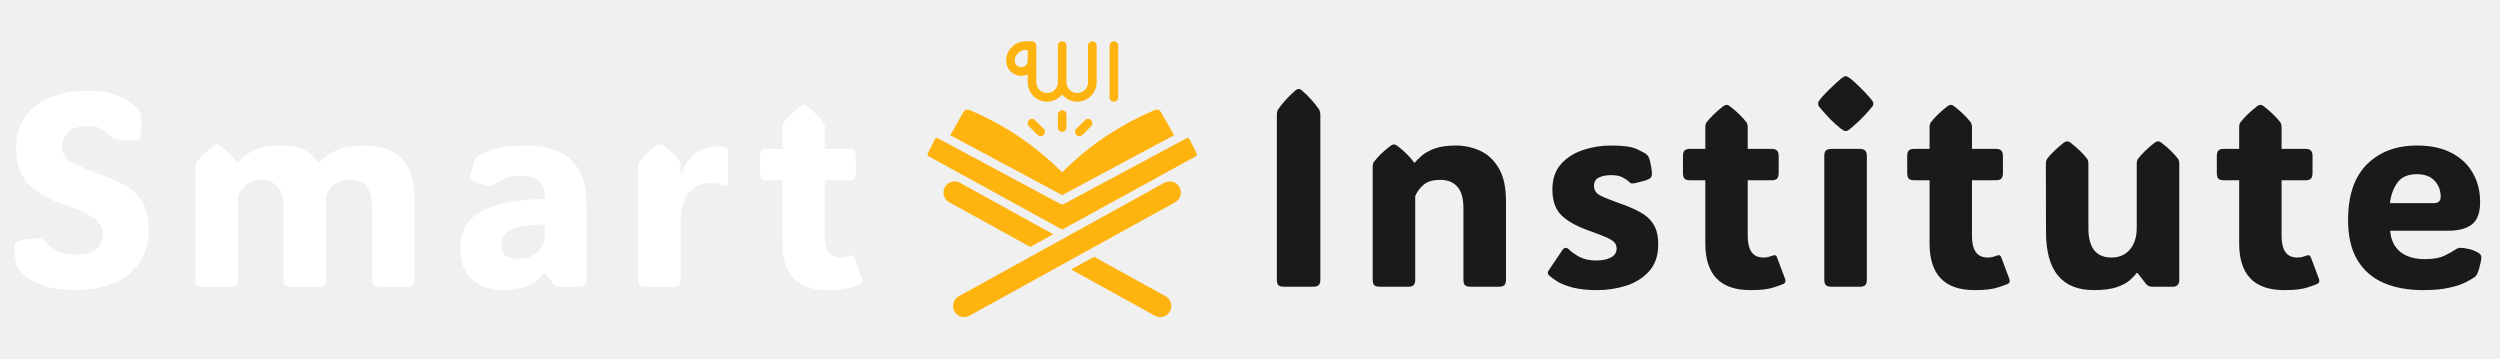
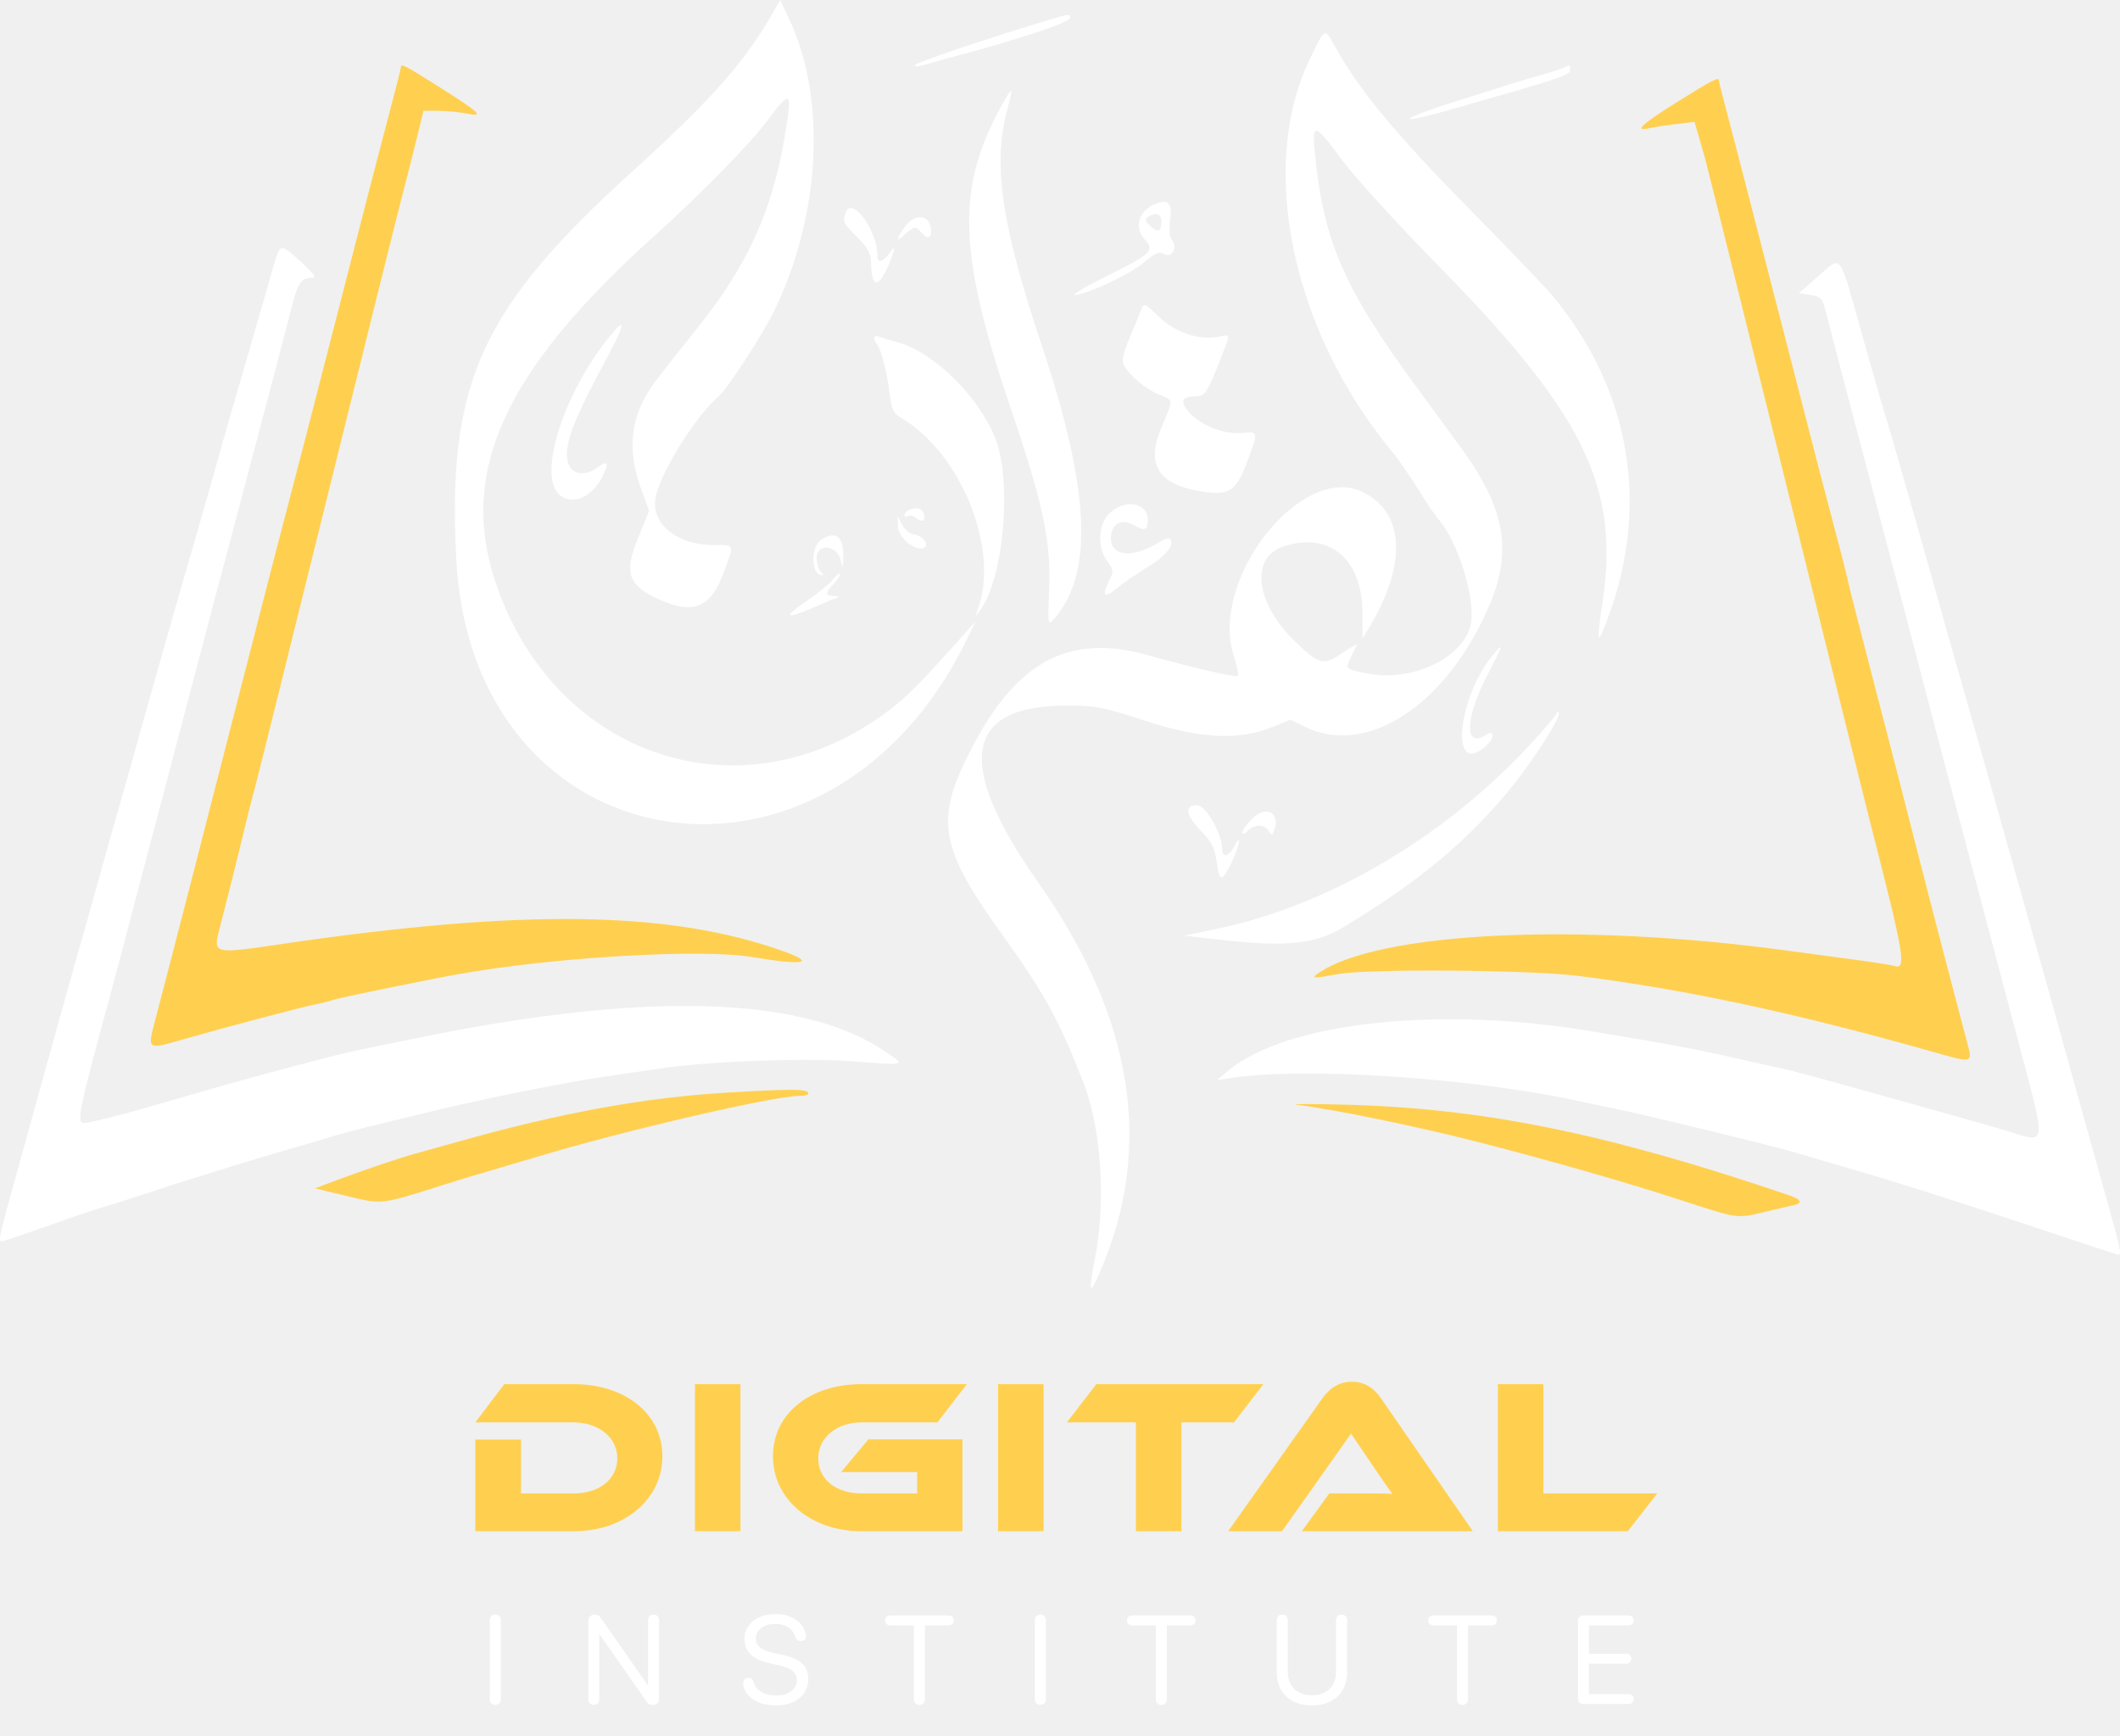
- <svg xmlns="http://www.w3.org/2000/svg" width="279" height="40" viewBox="0 0 279 40" fill="none">
-   <path d="M8.51 32.361C7.238 32.361 6.181 32.245 5.34 32.015C4.508 31.785 3.837 31.499 3.326 31.159C2.826 30.808 2.44 30.462 2.169 30.122C2.079 29.992 1.999 29.867 1.929 29.746C1.859 29.626 1.809 29.491 1.779 29.341C1.739 29.14 1.699 28.88 1.659 28.559C1.619 28.229 1.614 27.848 1.644 27.418C1.654 27.237 1.689 27.112 1.749 27.042C1.819 26.962 1.934 26.902 2.094 26.862C2.385 26.792 2.76 26.732 3.221 26.681C3.692 26.621 4.027 26.591 4.228 26.591C4.438 26.591 4.608 26.631 4.739 26.712C4.869 26.792 5.024 26.927 5.204 27.117C5.405 27.328 5.75 27.598 6.241 27.928C6.732 28.249 7.488 28.409 8.51 28.409C9.491 28.409 10.232 28.204 10.733 27.793C11.234 27.383 11.484 26.812 11.484 26.081C11.484 25.69 11.364 25.324 11.124 24.984C10.893 24.633 10.468 24.288 9.847 23.947C9.226 23.597 8.339 23.231 7.188 22.85C5.284 22.209 3.912 21.413 3.071 20.462C2.23 19.51 1.809 18.188 1.809 16.495C1.809 15.093 2.149 13.921 2.831 12.98C3.512 12.038 4.453 11.327 5.655 10.846C6.857 10.365 8.244 10.125 9.817 10.125C11.029 10.125 12.03 10.27 12.822 10.561C13.623 10.841 14.244 11.162 14.684 11.522C15.125 11.873 15.411 12.158 15.541 12.379C15.621 12.509 15.671 12.609 15.691 12.679C15.721 12.739 15.741 12.824 15.751 12.934C15.781 13.245 15.791 13.591 15.781 13.971C15.771 14.352 15.736 14.783 15.676 15.263C15.646 15.424 15.591 15.534 15.511 15.594C15.441 15.644 15.331 15.669 15.18 15.669C14.209 15.689 13.457 15.639 12.927 15.519C12.716 15.469 12.576 15.418 12.506 15.368C12.436 15.318 12.346 15.238 12.236 15.128C12.075 14.938 11.82 14.717 11.469 14.467C11.129 14.207 10.578 14.076 9.817 14.076C8.765 14.076 8.019 14.317 7.578 14.797C7.137 15.268 6.917 15.799 6.917 16.39C6.917 17.091 7.243 17.642 7.894 18.043C8.545 18.433 9.571 18.879 10.974 19.38C12.145 19.791 13.152 20.236 13.993 20.717C14.835 21.198 15.476 21.814 15.916 22.565C16.367 23.316 16.593 24.308 16.593 25.54C16.593 27.072 16.237 28.344 15.526 29.356C14.825 30.367 13.863 31.124 12.641 31.624C11.429 32.115 10.052 32.361 8.51 32.361ZM35.581 18.193C35.952 17.742 36.523 17.306 37.294 16.886C38.075 16.455 39.172 16.24 40.584 16.24C42.587 16.24 44.035 16.756 44.926 17.787C45.818 18.819 46.263 20.366 46.263 22.43V31.204C46.263 31.504 46.198 31.715 46.068 31.835C45.948 31.945 45.737 32 45.437 32H42.342C42.041 32 41.826 31.945 41.696 31.835C41.576 31.715 41.516 31.504 41.516 31.204V23.211C41.516 22.089 41.31 21.288 40.9 20.807C40.489 20.316 39.873 20.071 39.052 20.071C38.321 20.071 37.74 20.236 37.309 20.567C36.888 20.887 36.588 21.323 36.407 21.874V31.204C36.407 31.504 36.342 31.715 36.212 31.835C36.092 31.945 35.882 32 35.581 32H32.486C32.186 32 31.97 31.945 31.84 31.835C31.72 31.715 31.66 31.504 31.66 31.204V23.211C31.66 22.119 31.434 21.323 30.984 20.822C30.533 20.321 29.942 20.071 29.211 20.071C28.52 20.071 27.964 20.241 27.543 20.582C27.123 20.922 26.797 21.353 26.567 21.874V31.204C26.567 31.504 26.502 31.715 26.371 31.835C26.251 31.945 26.041 32 25.74 32H22.645C22.345 32 22.13 31.945 21.999 31.835C21.879 31.715 21.819 31.504 21.819 31.204V18.614C21.819 18.373 21.869 18.188 21.969 18.058C22.18 17.777 22.43 17.492 22.721 17.201C23.021 16.911 23.387 16.6 23.817 16.27C23.948 16.17 24.073 16.12 24.193 16.12C24.303 16.12 24.428 16.17 24.569 16.27C24.989 16.6 25.35 16.916 25.65 17.216C25.951 17.517 26.216 17.827 26.447 18.148H26.522C26.862 17.717 27.393 17.291 28.114 16.871C28.835 16.45 29.867 16.24 31.209 16.24C32.491 16.24 33.443 16.435 34.064 16.826C34.685 17.206 35.191 17.662 35.581 18.193ZM56.162 32.376C54.69 32.376 53.518 31.965 52.647 31.144C51.785 30.312 51.355 29.171 51.355 27.718C51.355 26.967 51.49 26.271 51.76 25.63C52.041 24.979 52.521 24.408 53.203 23.917C53.894 23.416 54.855 23.016 56.087 22.715C57.329 22.415 58.912 22.239 60.835 22.189C60.835 21.278 60.604 20.622 60.144 20.221C59.693 19.82 59.012 19.62 58.1 19.62C57.279 19.62 56.608 19.76 56.087 20.041C55.566 20.321 55.241 20.512 55.111 20.612C54.97 20.732 54.8 20.777 54.6 20.747C54.329 20.707 54.039 20.637 53.728 20.537C53.428 20.436 53.102 20.321 52.752 20.191C52.702 20.171 52.647 20.141 52.587 20.101C52.526 20.051 52.491 19.981 52.481 19.891C52.481 19.84 52.486 19.78 52.496 19.71C52.506 19.63 52.532 19.49 52.572 19.29C52.612 19.089 52.672 18.844 52.752 18.553C52.832 18.253 52.907 18.023 52.977 17.862C53.067 17.692 53.218 17.532 53.428 17.382C53.598 17.241 54.114 17.016 54.975 16.706C55.837 16.395 57.084 16.24 58.716 16.24C63.214 16.24 65.462 18.428 65.462 22.805V31.309C65.462 31.499 65.407 31.665 65.297 31.805C65.197 31.935 65.021 32 64.771 32H62.517C62.357 32 62.212 31.98 62.082 31.94C61.962 31.89 61.846 31.8 61.736 31.669L60.805 30.468H60.7C60.239 31.139 59.618 31.624 58.837 31.925C58.065 32.225 57.174 32.376 56.162 32.376ZM57.815 28.89C58.736 28.89 59.432 28.655 59.903 28.184C60.374 27.713 60.675 27.227 60.805 26.727V25.059C59.413 25.059 58.366 25.169 57.665 25.389C56.974 25.6 56.513 25.88 56.282 26.231C56.052 26.571 55.937 26.942 55.937 27.343C55.937 27.924 56.117 28.329 56.478 28.559C56.838 28.78 57.284 28.89 57.815 28.89ZM75.962 19.47H76.022C76.773 17.387 78.126 16.345 80.079 16.345C80.329 16.345 80.534 16.36 80.695 16.39C80.855 16.41 80.965 16.43 81.025 16.45C81.175 16.5 81.251 16.615 81.251 16.796V20.416C81.251 20.727 81.07 20.812 80.71 20.672C80.59 20.622 80.414 20.572 80.184 20.522C79.963 20.462 79.653 20.431 79.252 20.431C78.221 20.431 77.415 20.812 76.834 21.573C76.253 22.325 75.962 23.351 75.962 24.653V31.204C75.962 31.504 75.897 31.715 75.767 31.835C75.647 31.945 75.436 32 75.136 32H72.041C71.74 32 71.525 31.945 71.395 31.835C71.275 31.715 71.215 31.504 71.215 31.204V18.614C71.215 18.373 71.265 18.188 71.365 18.058C71.575 17.777 71.826 17.492 72.116 17.201C72.416 16.911 72.782 16.6 73.213 16.27C73.293 16.21 73.373 16.17 73.453 16.15C73.533 16.13 73.603 16.12 73.663 16.12C73.804 16.12 73.944 16.17 74.084 16.27C74.915 16.921 75.496 17.477 75.827 17.938C75.917 18.058 75.962 18.198 75.962 18.358V19.47ZM92.337 32.376C88.991 32.376 87.319 30.638 87.319 27.162V20.116H85.621C85.32 20.116 85.11 20.056 84.99 19.936C84.88 19.805 84.825 19.59 84.825 19.29V17.442C84.825 17.141 84.88 16.931 84.99 16.811C85.11 16.68 85.32 16.615 85.621 16.615H87.319V14.197C87.319 13.956 87.369 13.771 87.469 13.641C87.889 13.09 88.505 12.494 89.317 11.853C89.457 11.753 89.582 11.703 89.692 11.703C89.812 11.703 89.933 11.753 90.053 11.853C90.484 12.183 90.844 12.494 91.135 12.784C91.435 13.075 91.691 13.36 91.901 13.641C92.001 13.771 92.051 13.956 92.051 14.197V16.615H94.71C95.011 16.615 95.216 16.68 95.326 16.811C95.447 16.931 95.507 17.141 95.507 17.442V19.29C95.507 19.59 95.447 19.805 95.326 19.936C95.216 20.056 95.011 20.116 94.71 20.116H92.051V26.336C92.051 27.939 92.632 28.74 93.794 28.74C93.974 28.74 94.139 28.725 94.29 28.695C94.44 28.655 94.57 28.615 94.68 28.575C94.891 28.494 95.036 28.464 95.116 28.484C95.206 28.504 95.286 28.615 95.356 28.815L96.228 31.144C96.318 31.394 96.258 31.574 96.047 31.684C95.897 31.755 95.532 31.885 94.951 32.075C94.38 32.275 93.508 32.376 92.337 32.376Z" fill="white" />
-   <g clip-path="url(#clip0_61_1979)">
-     <path d="M117.544 26.144L107.135 20.399C106.655 20.13 106.054 20.216 105.664 20.606L105.655 20.61C105.073 21.197 105.212 22.173 105.934 22.572L114.977 27.558L117.544 26.144Z" fill="#FFB30F" />
-     <path d="M130.081 33.062L122.1 28.659L119.533 30.072L128.884 35.231C129.072 35.332 129.278 35.385 129.48 35.385C129.802 35.385 130.12 35.26 130.355 35.024C130.937 34.442 130.798 33.462 130.081 33.062Z" fill="#FFB30F" />
-     <path d="M131.416 20.605C131.027 20.215 130.426 20.131 129.944 20.397L106.999 33.064C106.278 33.462 106.14 34.44 106.722 35.022C107.111 35.412 107.712 35.497 108.194 35.231L131.146 22.571C131.867 22.173 132.006 21.195 131.424 20.612L131.416 20.605Z" fill="#FFB30F" />
-     <path d="M113.972 8.462C114.231 8.462 114.473 8.398 114.693 8.293V9.183C114.693 10.376 115.663 11.346 116.856 11.346C117.535 11.346 118.142 11.032 118.539 10.541C118.936 11.032 119.543 11.346 120.222 11.346C121.415 11.346 122.385 10.376 122.385 9.183V5.096C122.385 4.83 122.17 4.615 121.904 4.615C121.639 4.615 121.424 4.83 121.424 5.096V9.183C121.424 9.846 120.885 10.385 120.222 10.385C119.559 10.385 119.02 9.846 119.02 9.183V5.096C119.02 4.83 118.805 4.615 118.539 4.615C118.274 4.615 118.058 4.83 118.058 5.096V9.183C118.058 9.846 117.519 10.385 116.856 10.385C116.194 10.385 115.654 9.846 115.654 9.183V5.096C115.654 4.83 115.439 4.615 115.174 4.615H114.453C113.26 4.615 112.289 5.586 112.289 6.779C112.289 7.707 113.044 8.462 113.972 8.462ZM114.453 5.577H114.693V6.779C114.693 7.177 114.369 7.5 113.972 7.5C113.574 7.5 113.251 7.177 113.251 6.779C113.251 6.116 113.79 5.577 114.453 5.577Z" fill="#FFB30F" />
-     <path d="M124.309 11.346C124.575 11.346 124.79 11.131 124.79 10.865V5.096C124.79 4.83 124.575 4.615 124.309 4.615C124.043 4.615 123.828 4.83 123.828 5.096V10.865C123.828 11.131 124.043 11.346 124.309 11.346Z" fill="#FFB30F" />
-     <path d="M114.832 13.41C114.644 13.598 114.644 13.902 114.832 14.09L115.794 15.051C115.888 15.145 116.011 15.192 116.134 15.192C116.257 15.192 116.38 15.145 116.474 15.051C116.661 14.864 116.661 14.559 116.474 14.372L115.512 13.41C115.324 13.222 115.02 13.222 114.832 13.41Z" fill="#FFB30F" />
-     <path d="M121.083 13.41L120.121 14.372C119.934 14.559 119.934 14.864 120.121 15.052C120.215 15.145 120.338 15.192 120.461 15.192C120.584 15.192 120.707 15.145 120.801 15.052L121.763 14.09C121.95 13.902 121.95 13.598 121.763 13.41C121.575 13.222 121.271 13.222 121.083 13.41Z" fill="#FFB30F" />
-     <path d="M118.059 12.788V14.231C118.059 14.496 118.274 14.711 118.539 14.711C118.805 14.711 119.02 14.496 119.02 14.231V12.788C119.02 12.523 118.805 12.308 118.539 12.308C118.274 12.308 118.059 12.523 118.059 12.788Z" fill="#FFB30F" />
-     <path d="M133.547 17.125L132.752 15.534C132.691 15.412 132.542 15.365 132.423 15.429L118.767 22.745C118.696 22.783 118.618 22.802 118.54 22.802C118.462 22.802 118.384 22.783 118.313 22.745L104.658 15.429C104.538 15.365 104.39 15.412 104.329 15.534L103.533 17.125C103.475 17.241 103.519 17.381 103.633 17.443L118.54 25.619L133.448 17.443C133.561 17.381 133.605 17.241 133.547 17.125Z" fill="#FFB30F" />
-     <path d="M131.03 15.086L129.534 12.466C129.414 12.255 129.155 12.168 128.933 12.259C125.044 13.88 121.563 16.212 118.587 19.187L118.539 19.24L118.491 19.187C115.515 16.212 112.034 13.88 108.145 12.259C107.924 12.168 107.664 12.255 107.544 12.466L106.049 15.086L118.539 21.774L131.03 15.086Z" fill="#FFB30F" />
-   </g>
-   <path d="M147.35 31.204C147.35 31.504 147.285 31.715 147.154 31.835C147.034 31.945 146.824 32 146.523 32H143.323C143.023 32 142.807 31.945 142.677 31.835C142.557 31.715 142.497 31.504 142.497 31.204V12.859C142.497 12.569 142.547 12.349 142.647 12.198C143.098 11.537 143.729 10.841 144.54 10.11C144.69 9.99 144.821 9.93 144.931 9.93C145.051 9.93 145.176 9.99 145.306 10.11C145.747 10.491 146.118 10.856 146.418 11.207C146.719 11.547 146.979 11.878 147.199 12.198C147.3 12.359 147.35 12.579 147.35 12.859V31.204ZM168.066 22.43V31.204C168.066 31.504 168.001 31.715 167.871 31.835C167.75 31.945 167.54 32 167.24 32H164.145C163.844 32 163.629 31.945 163.499 31.835C163.378 31.715 163.318 31.504 163.318 31.204V23.211C163.318 22.119 163.088 21.323 162.627 20.822C162.167 20.321 161.541 20.071 160.749 20.071C159.958 20.071 159.347 20.241 158.916 20.582C158.496 20.922 158.17 21.353 157.94 21.874V31.204C157.94 31.504 157.875 31.715 157.744 31.835C157.624 31.945 157.414 32 157.113 32H154.018C153.718 32 153.503 31.945 153.372 31.835C153.252 31.715 153.192 31.504 153.192 31.204V18.614C153.192 18.373 153.242 18.188 153.342 18.058C153.553 17.777 153.803 17.492 154.094 17.201C154.394 16.911 154.76 16.6 155.19 16.27C155.321 16.17 155.446 16.12 155.566 16.12C155.676 16.12 155.801 16.17 155.942 16.27C156.362 16.6 156.723 16.916 157.023 17.216C157.324 17.517 157.589 17.827 157.82 18.148H157.895C158.065 17.927 158.32 17.672 158.661 17.382C159.001 17.081 159.477 16.816 160.088 16.585C160.709 16.355 161.5 16.24 162.462 16.24C163.403 16.24 164.3 16.43 165.151 16.811C166.003 17.191 166.699 17.832 167.24 18.734C167.791 19.635 168.066 20.867 168.066 22.43ZM178.25 32.376C177.179 32.376 176.287 32.285 175.576 32.105C174.875 31.925 174.309 31.709 173.878 31.459C173.458 31.199 173.127 30.963 172.887 30.753C172.707 30.583 172.687 30.392 172.827 30.182L174.359 27.913C174.58 27.593 174.83 27.573 175.11 27.853C175.401 28.134 175.792 28.409 176.282 28.68C176.783 28.94 177.404 29.07 178.145 29.07C178.806 29.07 179.347 28.96 179.768 28.74C180.199 28.509 180.414 28.179 180.414 27.748C180.414 27.448 180.319 27.202 180.128 27.012C179.938 26.822 179.603 26.626 179.122 26.426C178.641 26.226 177.97 25.97 177.109 25.66C175.837 25.199 174.875 24.643 174.224 23.992C173.573 23.341 173.247 22.39 173.247 21.138C173.247 19.986 173.563 19.049 174.194 18.328C174.835 17.607 175.651 17.081 176.643 16.751C177.644 16.41 178.686 16.24 179.768 16.24C181.14 16.24 182.102 16.37 182.652 16.63C183.213 16.881 183.574 17.076 183.734 17.216C183.884 17.347 183.99 17.497 184.05 17.667C184.18 18.058 184.28 18.573 184.35 19.215C184.39 19.585 184.295 19.831 184.065 19.951C183.945 20.021 183.754 20.096 183.494 20.176C183.233 20.256 182.973 20.326 182.713 20.386C182.452 20.447 182.257 20.477 182.127 20.477C182.087 20.477 182.042 20.466 181.991 20.447C181.951 20.416 181.876 20.351 181.766 20.251C181.636 20.121 181.411 19.971 181.09 19.8C180.779 19.63 180.349 19.545 179.798 19.545C179.257 19.545 178.801 19.635 178.431 19.816C178.07 19.986 177.89 20.291 177.89 20.732C177.89 21.213 178.12 21.573 178.581 21.814C179.052 22.054 179.823 22.365 180.895 22.745C181.736 23.036 182.467 23.356 183.088 23.707C183.719 24.047 184.205 24.498 184.546 25.059C184.886 25.61 185.056 26.356 185.056 27.297C185.056 28.519 184.721 29.506 184.05 30.257C183.389 30.998 182.537 31.539 181.496 31.88C180.464 32.21 179.382 32.376 178.25 32.376ZM195.331 32.376C191.986 32.376 190.313 30.638 190.313 27.162V20.116H188.615C188.315 20.116 188.104 20.056 187.984 19.936C187.874 19.805 187.819 19.59 187.819 19.29V17.442C187.819 17.141 187.874 16.931 187.984 16.811C188.104 16.68 188.315 16.615 188.615 16.615H190.313V14.197C190.313 13.956 190.363 13.771 190.463 13.641C190.884 13.09 191.5 12.494 192.311 11.853C192.451 11.753 192.577 11.703 192.687 11.703C192.807 11.703 192.927 11.753 193.047 11.853C193.478 12.183 193.839 12.494 194.129 12.784C194.43 13.075 194.685 13.36 194.895 13.641C194.995 13.771 195.046 13.956 195.046 14.197V16.615H197.705C198.005 16.615 198.211 16.68 198.321 16.811C198.441 16.931 198.501 17.141 198.501 17.442V19.29C198.501 19.59 198.441 19.805 198.321 19.936C198.211 20.056 198.005 20.116 197.705 20.116H195.046V26.336C195.046 27.939 195.626 28.74 196.788 28.74C196.969 28.74 197.134 28.725 197.284 28.695C197.434 28.655 197.565 28.615 197.675 28.575C197.885 28.494 198.03 28.464 198.11 28.484C198.201 28.504 198.281 28.615 198.351 28.815L199.222 31.144C199.312 31.394 199.252 31.574 199.042 31.684C198.892 31.755 198.526 31.885 197.945 32.075C197.374 32.275 196.503 32.376 195.331 32.376ZM202.901 11.567C202.901 11.437 202.941 11.322 203.021 11.222C203.102 11.122 203.207 10.991 203.337 10.831C203.617 10.511 203.943 10.175 204.314 9.825C204.684 9.464 205.06 9.118 205.44 8.788C205.681 8.598 205.861 8.502 205.981 8.502C206.101 8.502 206.287 8.598 206.537 8.788C207.348 9.489 208.04 10.17 208.61 10.831C208.741 10.981 208.846 11.112 208.926 11.222C209.016 11.322 209.061 11.437 209.061 11.567C209.061 11.697 209.016 11.813 208.926 11.913C208.846 12.013 208.736 12.148 208.595 12.319C208.325 12.629 208.009 12.964 207.649 13.325C207.288 13.676 206.918 14.011 206.537 14.332C206.397 14.452 206.287 14.532 206.207 14.572C206.126 14.602 206.051 14.617 205.981 14.617C205.911 14.617 205.836 14.602 205.756 14.572C205.686 14.532 205.571 14.452 205.41 14.332C205.01 14.011 204.634 13.676 204.283 13.325C203.933 12.964 203.617 12.619 203.337 12.289C203.207 12.128 203.102 12.003 203.021 11.913C202.941 11.813 202.901 11.697 202.901 11.567ZM208.34 31.204C208.34 31.504 208.275 31.715 208.145 31.835C208.024 31.945 207.814 32 207.514 32H204.419C204.118 32 203.903 31.945 203.773 31.835C203.652 31.715 203.592 31.504 203.592 31.204V17.412C203.592 17.111 203.652 16.906 203.773 16.796C203.903 16.675 204.118 16.615 204.419 16.615H207.514C207.814 16.615 208.024 16.675 208.145 16.796C208.275 16.906 208.34 17.111 208.34 17.412V31.204ZM220.357 32.376C217.012 32.376 215.339 30.638 215.339 27.162V20.116H213.642C213.341 20.116 213.131 20.056 213.011 19.936C212.9 19.805 212.845 19.59 212.845 19.29V17.442C212.845 17.141 212.9 16.931 213.011 16.811C213.131 16.68 213.341 16.615 213.642 16.615H215.339V14.197C215.339 13.956 215.389 13.771 215.49 13.641C215.91 13.09 216.526 12.494 217.338 11.853C217.478 11.753 217.603 11.703 217.713 11.703C217.833 11.703 217.954 11.753 218.074 11.853C218.504 12.183 218.865 12.494 219.155 12.784C219.456 13.075 219.711 13.36 219.922 13.641C220.022 13.771 220.072 13.956 220.072 14.197V16.615H222.731C223.032 16.615 223.237 16.68 223.347 16.811C223.467 16.931 223.527 17.141 223.527 17.442V19.29C223.527 19.59 223.467 19.805 223.347 19.936C223.237 20.056 223.032 20.116 222.731 20.116H220.072V26.336C220.072 27.939 220.653 28.74 221.815 28.74C221.995 28.74 222.16 28.725 222.311 28.695C222.461 28.655 222.591 28.615 222.701 28.575C222.912 28.494 223.057 28.464 223.137 28.484C223.227 28.504 223.307 28.615 223.377 28.815L224.249 31.144C224.339 31.394 224.279 31.574 224.068 31.684C223.918 31.755 223.553 31.885 222.972 32.075C222.401 32.275 221.529 32.376 220.357 32.376ZM233.682 32.376C230.116 32.376 228.333 30.217 228.333 25.9L228.318 18.268C228.318 18.028 228.368 17.842 228.469 17.712C228.889 17.161 229.505 16.565 230.317 15.924C230.457 15.824 230.582 15.774 230.692 15.774C230.822 15.774 230.948 15.824 231.068 15.924C231.498 16.255 231.859 16.565 232.149 16.856C232.45 17.146 232.705 17.432 232.916 17.712C233.016 17.842 233.066 18.028 233.066 18.268V25.48C233.066 27.653 233.927 28.74 235.65 28.74C236.501 28.74 237.183 28.444 237.693 27.853C238.204 27.252 238.46 26.441 238.46 25.419V18.268C238.46 18.028 238.51 17.842 238.61 17.712C239.031 17.161 239.646 16.565 240.458 15.924C240.598 15.824 240.723 15.774 240.833 15.774C240.964 15.774 241.089 15.824 241.209 15.924C241.64 16.255 242 16.565 242.291 16.856C242.591 17.146 242.847 17.432 243.057 17.712C243.157 17.842 243.207 18.028 243.207 18.268V31.309C243.207 31.499 243.142 31.665 243.012 31.805C242.882 31.935 242.716 32 242.516 32H240.262C240.102 32 239.957 31.98 239.827 31.94C239.707 31.89 239.591 31.8 239.481 31.669L238.55 30.468H238.445C238.284 30.698 238.034 30.963 237.693 31.264C237.363 31.564 236.877 31.825 236.236 32.045C235.605 32.265 234.754 32.376 233.682 32.376ZM254.909 32.376C251.564 32.376 249.891 30.638 249.891 27.162V20.116H248.193C247.893 20.116 247.683 20.056 247.562 19.936C247.452 19.805 247.397 19.59 247.397 19.29V17.442C247.397 17.141 247.452 16.931 247.562 16.811C247.683 16.68 247.893 16.615 248.193 16.615H249.891V14.197C249.891 13.956 249.941 13.771 250.041 13.641C250.462 13.09 251.078 12.494 251.889 11.853C252.029 11.753 252.155 11.703 252.265 11.703C252.385 11.703 252.505 11.753 252.625 11.853C253.056 12.183 253.417 12.494 253.707 12.784C254.008 13.075 254.263 13.36 254.473 13.641C254.574 13.771 254.624 13.956 254.624 14.197V16.615H257.283C257.583 16.615 257.789 16.68 257.899 16.811C258.019 16.931 258.079 17.141 258.079 17.442V19.29C258.079 19.59 258.019 19.805 257.899 19.936C257.789 20.056 257.583 20.116 257.283 20.116H254.624V26.336C254.624 27.939 255.205 28.74 256.366 28.74C256.547 28.74 256.712 28.725 256.862 28.695C257.012 28.655 257.143 28.615 257.253 28.575C257.463 28.494 257.608 28.464 257.689 28.484C257.779 28.504 257.859 28.615 257.929 28.815L258.8 31.144C258.89 31.394 258.83 31.574 258.62 31.684C258.47 31.755 258.104 31.885 257.523 32.075C256.952 32.275 256.081 32.376 254.909 32.376ZM270.412 32.376C268.719 32.376 267.247 32.105 265.995 31.564C264.743 31.013 263.771 30.162 263.08 29.01C262.389 27.858 262.044 26.371 262.044 24.548C262.044 21.814 262.745 19.745 264.147 18.343C265.549 16.941 267.412 16.24 269.736 16.24C271.248 16.24 272.525 16.51 273.567 17.051C274.619 17.592 275.415 18.338 275.956 19.29C276.507 20.241 276.782 21.328 276.782 22.55C276.782 23.742 276.477 24.573 275.866 25.044C275.255 25.515 274.363 25.75 273.192 25.75H266.746C266.826 26.782 267.202 27.568 267.873 28.109C268.554 28.65 269.476 28.92 270.637 28.92C271.559 28.92 272.295 28.785 272.846 28.514C273.407 28.234 273.798 28.014 274.018 27.853C274.208 27.713 274.424 27.648 274.664 27.658C274.854 27.658 275.125 27.698 275.475 27.778C275.836 27.848 276.191 27.984 276.542 28.184C276.792 28.314 276.918 28.494 276.918 28.725C276.918 28.855 276.892 29.04 276.842 29.281C276.812 29.421 276.762 29.626 276.692 29.897C276.622 30.157 276.532 30.402 276.422 30.633C276.362 30.743 276.266 30.848 276.136 30.948C275.936 31.088 275.61 31.274 275.16 31.504C274.719 31.735 274.113 31.935 273.342 32.105C272.571 32.285 271.594 32.376 270.412 32.376ZM266.716 22.67H271.614C272.125 22.67 272.38 22.435 272.38 21.964C272.38 21.253 272.155 20.657 271.704 20.176C271.263 19.685 270.597 19.44 269.706 19.44C268.734 19.44 268.018 19.75 267.558 20.371C267.107 20.992 266.826 21.759 266.716 22.67Z" fill="#1A1A1A" />
-   <defs>
-     <clipPath id="clip0_61_1979">
-       <rect width="30.769" height="30.769" fill="white" transform="translate(103.154 4.61539)" />
-     </clipPath>
-   </defs>
+ <svg xmlns="http://www.w3.org/2000/svg" width="270" height="221" viewBox="0 0 270 221" fill="none">
+   <path fill-rule="evenodd" clip-rule="evenodd" d="M98.158 2.103C94.747 8.008 90.3 12.997 80.761 21.621C61.258 39.254 56.924 48.748 58.116 71.247C60.19 110.437 105.53 117.56 123.122 81.461L124.275 79.093L122.935 80.6C117.328 86.902 115.567 88.686 113.167 90.503C94.768 104.431 70.795 96.689 63.176 74.359C58.327 60.144 64.183 47.273 83.343 30.039C89.093 24.867 95.528 18.315 97.62 15.502C100.798 11.228 100.962 11.394 99.864 17.782C98.275 27.038 95.104 33.923 88.82 41.767C86.399 44.788 83.928 47.935 83.326 48.759C80.321 52.878 79.783 57.121 81.623 62.175L82.672 65.056L81.286 68.445C79.43 72.986 79.952 74.522 83.971 76.347C88.254 78.293 90.493 77.389 92.113 73.059C93.559 69.191 93.634 69.409 90.858 69.409C86.392 69.409 83.082 66.86 83.439 63.695C83.773 60.738 88.412 53.15 91.525 50.472C92.684 49.474 97.136 42.613 98.644 39.497C104.502 27.397 105.273 12.694 100.581 2.6L99.371 0L98.158 2.103ZM132.839 2.76C125.18 5.068 116.484 8.028 116.484 8.327C116.484 8.512 117.114 8.467 117.883 8.227C118.652 7.987 119.863 7.639 120.573 7.451C129.394 5.134 136.283 2.865 136.283 2.278C136.283 1.729 136.245 1.733 132.839 2.76ZM166.862 7.439C160.18 21.114 164.482 41.952 177.17 57.358C178.047 58.423 179.601 60.651 180.622 62.308C181.643 63.965 182.822 65.708 183.239 66.181C185.674 68.941 187.93 76.231 187.334 79.409C186.538 83.654 180.038 86.848 174.337 85.795C171.329 85.238 171.288 85.202 172.029 83.722C172.356 83.07 172.703 82.364 172.801 82.155C172.898 81.945 172.062 82.403 170.943 83.174C168.565 84.81 168.01 84.668 164.865 81.613C159.922 76.814 159.195 71.084 163.344 69.636C169.216 67.588 173.512 71.131 173.512 78.023V81.335L174.253 80.116C179.178 72.016 178.968 65.449 173.697 62.723C165.886 58.684 153.9 73.807 157.153 83.599C157.558 84.82 157.776 85.935 157.637 86.073C157.402 86.308 151.825 85.024 146.182 83.437C135.805 80.519 129.003 84.418 123.031 96.71C119.161 104.673 119.912 108.302 127.644 119.028C133.014 126.475 134.964 130.041 138.054 138.058C140.238 143.725 140.851 152.934 139.51 159.938C138.596 164.72 138.723 165.141 140.114 161.929C146.973 146.093 144.362 129.622 132.272 112.457C121.58 97.275 122.748 89.853 135.828 89.853C139.531 89.853 140.52 90.044 145.751 91.76C152.794 94.07 157.756 94.329 161.995 92.609L164.339 91.658L166.247 92.584C173.148 95.938 181.964 91.23 187.671 81.142C193.01 71.704 192.577 65.875 185.85 56.707C184.035 54.235 181.679 51.027 180.614 49.58C171.175 36.761 168.573 30.813 167.46 19.51C167.067 15.524 167.397 15.613 170.986 20.451C172.609 22.641 178.075 28.639 183.131 33.779C201.689 52.648 206.265 61.959 204.122 76.494C203.295 82.104 203.402 82.414 204.832 78.555C210.166 64.165 207.585 49.453 197.638 37.56C196.747 36.495 191.893 31.437 186.852 26.321C177.992 17.33 173.257 11.638 170.329 6.464C168.599 3.404 168.872 3.328 166.862 7.439ZM198.906 8.712C198.432 8.911 196.883 9.398 195.462 9.794C194.042 10.19 192.396 10.68 191.804 10.885C191.212 11.089 188.501 11.947 185.778 12.793C178.381 15.089 177.23 16.088 184.29 14.085C198.618 10.02 199.982 9.57 199.982 8.912C199.982 8.571 199.933 8.306 199.874 8.322C199.815 8.338 199.379 8.513 198.906 8.712ZM127.602 13.374C121.751 23.899 121.998 32.203 128.751 52.087C132.889 64.27 133.867 68.905 133.611 75.111C133.436 79.356 133.477 79.677 134.101 78.986C139.329 73.204 138.894 62.611 132.664 43.953C127.52 28.548 126.408 20.895 128.299 13.908C129.1 10.946 128.997 10.867 127.602 13.374ZM147.473 25.842C145.105 26.6 144.289 28.902 145.815 30.525C147.103 31.897 146.588 32.383 140.861 35.213C138.248 36.503 136.453 37.56 136.872 37.56C138.326 37.56 143.92 34.939 145.678 33.433C147.139 32.183 147.593 31.999 148.292 32.373C149.299 32.911 150.026 31.461 149.23 30.5C148.951 30.166 148.871 29.16 149.029 28.004C149.304 25.992 148.874 25.393 147.473 25.842ZM107.707 27.051C107.271 28.187 107.382 28.425 109.167 30.192C110.463 31.475 110.897 32.252 110.919 33.33C110.991 36.749 111.878 36.836 113.246 33.559C114.086 31.553 114.08 31.088 113.231 32.299C112.465 33.394 111.75 33.551 111.75 32.625C111.75 29.341 108.531 24.903 107.707 27.051ZM147.903 28.306C147.903 29.553 147.399 29.677 146.396 28.674C145.823 28.102 145.798 27.896 146.257 27.605C147.288 26.952 147.903 27.213 147.903 28.306ZM115.239 28.886C114.067 30.532 114.083 30.94 115.274 29.83C116.399 28.781 116.644 28.754 117.345 29.598C118.176 30.598 118.707 30.363 118.558 29.059C118.352 27.281 116.453 27.182 115.239 28.886ZM145.343 39.435C145.151 39.942 144.482 41.572 143.856 43.057C143.045 44.984 142.834 45.971 143.123 46.5C143.823 47.793 145.907 49.541 147.58 50.239C149.517 51.049 149.495 50.672 147.848 54.625C146.016 59.027 147.476 61.557 152.382 62.472C156.471 63.237 157.349 62.744 158.815 58.856C160.284 54.961 160.279 54.937 158.205 55.135C155.995 55.346 153.144 54.276 151.587 52.651C150.225 51.229 150.424 50.472 152.16 50.472C153.476 50.472 153.667 50.196 155.418 45.771C156.762 42.373 156.776 42.564 155.205 42.879C152.74 43.371 149.716 42.367 147.621 40.361C145.782 38.598 145.678 38.556 145.343 39.435ZM78.34 42.02C72.035 49.226 68.248 60.575 71.319 63.062C72.957 64.388 75.356 63.345 76.716 60.716C77.648 58.915 77.435 58.538 76.061 59.552C74.462 60.735 72.717 60.407 72.326 58.849C71.779 56.669 72.933 53.636 77.606 44.984C79.333 41.785 79.644 40.529 78.34 42.02ZM111.319 43.023C111.319 43.238 111.481 43.597 111.678 43.822C112.217 44.439 112.975 47.378 113.293 50.087C113.526 52.084 113.772 52.615 114.714 53.173C122.518 57.782 127.414 70.156 124.458 77.802C124.13 78.649 124.136 78.649 124.781 77.791C127.866 73.686 128.947 61.001 126.674 55.587C124.442 50.276 118.785 44.784 114.3 43.577C113.341 43.319 112.278 43 111.938 42.87C111.598 42.74 111.319 42.809 111.319 43.023ZM141.291 65.38C139.84 66.83 139.716 69.711 141.03 71.487C141.859 72.608 141.868 72.741 141.2 74.078C140.276 75.932 140.675 76.23 142.276 74.883C142.988 74.284 144.728 73.089 146.144 72.231C148.507 70.794 149.68 69.32 148.999 68.64C148.848 68.489 148.298 68.637 147.776 68.967C144.118 71.284 141.109 70.857 141.522 68.078C141.749 66.548 142.964 66.054 144.435 66.896C145.827 67.691 146.182 67.548 146.182 66.195C146.182 63.987 143.183 63.487 141.291 65.38ZM115.731 64.96C115.435 65.08 115.193 65.366 115.193 65.597C115.193 65.829 115.395 65.892 115.643 65.739C115.889 65.586 116.379 65.699 116.728 65.991C117.49 66.623 117.982 66.265 117.627 65.339C117.372 64.676 116.746 64.55 115.731 64.96ZM114.339 66.859C114.331 68.194 115.956 69.84 117.28 69.84C118.574 69.84 117.782 68.241 116.388 68.041C115.861 67.965 115.185 67.419 114.887 66.827L114.345 65.751L114.339 66.859ZM104.506 68.805C103.343 69.618 103.289 72.85 104.433 73.196C104.954 73.353 104.975 73.281 104.541 72.82C104.245 72.507 104.003 71.696 104.003 71.018C104.003 69.14 106.662 69.425 107.07 71.346C107.323 72.538 107.348 72.503 107.395 70.894C107.472 68.278 106.382 67.491 104.506 68.805ZM106.132 73.747C105.79 74.225 104.261 75.477 102.735 76.531C99.3 78.904 100.022 78.969 105.079 76.738C105.552 76.529 106.23 76.263 106.585 76.146C106.983 76.015 106.859 75.92 106.262 75.9C105.053 75.857 105.046 75.539 106.228 74.28C106.742 73.734 107.07 73.195 106.958 73.083C106.848 72.971 106.475 73.27 106.132 73.747ZM190.419 83.075C185.579 88.619 184.542 99.253 189.257 94.986C190.414 93.94 190.391 92.881 189.228 93.608C186.458 95.338 186.562 91.499 189.435 85.962C191.395 82.18 191.521 81.812 190.419 83.075ZM198.294 90.737C198.275 90.985 196.612 92.956 194.596 95.115C183.791 106.695 169.182 115.278 155.274 118.218L150.808 119.162L156.03 119.742C163.706 120.597 167.503 120.203 170.855 118.206C180.581 112.413 187.133 106.95 192.729 99.968C195.441 96.584 198.76 91.351 198.541 90.808C198.424 90.519 198.313 90.487 198.294 90.737ZM151.346 103.395C151.346 103.859 152.09 104.974 152.999 105.875C154.35 107.211 154.707 107.926 154.953 109.78C155.295 112.361 155.634 112.352 156.904 109.728C157.849 107.778 158.176 105.882 157.258 107.68C156.563 109.043 155.65 109.333 155.65 108.194C155.65 106.156 153.603 102.55 152.446 102.55C151.64 102.55 151.346 102.776 151.346 103.395ZM159.491 104.239C158.799 104.931 158.233 105.719 158.233 105.991C158.233 106.286 158.506 106.213 158.91 105.809C159.783 104.935 161.097 104.943 161.591 105.825C161.941 106.451 162.006 106.445 162.267 105.764C163.129 103.521 161.243 102.486 159.491 104.239Z" fill="white" />
+   <path fill-rule="evenodd" clip-rule="evenodd" d="M51.063 8.547C51.063 8.687 50.491 10.962 49.791 13.604C48.301 19.232 46.739 25.263 43.477 37.99C39.514 53.446 37.831 59.964 36.698 64.245C36.103 66.493 34.622 72.207 33.408 76.941C24.97 109.859 22.138 120.854 19.887 129.433C18.727 133.852 18.567 133.729 23.625 132.276C28.575 130.854 38.269 128.289 40.014 127.939C41.157 127.71 42.222 127.445 42.381 127.35C42.674 127.175 54.007 124.845 58.38 124.06C70.515 121.883 89.385 120.787 95.854 121.885C102.31 122.98 104.033 122.659 99.806 121.149C85.322 115.969 66.578 115.7 35.784 120.23C27.005 121.522 27.1 121.549 28.025 118C28.895 114.662 30.813 106.969 31.343 104.702C31.591 103.637 32.062 101.797 32.389 100.613C32.717 99.43 36.862 82.773 41.601 63.599C46.34 44.425 50.701 26.897 51.293 24.648C51.884 22.399 52.719 19.107 53.15 17.331L53.93 14.103L55.832 14.11C56.879 14.114 58.509 14.273 59.456 14.465C61.757 14.928 61.157 14.364 55.705 10.928C51.552 8.31 51.063 8.059 51.063 8.547ZM213.662 12.95C209.162 15.755 208.029 16.798 209.988 16.334C210.521 16.207 212.049 15.973 213.384 15.813L215.81 15.522L216.236 16.964C216.469 17.758 216.877 19.182 217.14 20.129C217.405 21.076 221.986 39.475 227.32 61.017C232.655 82.558 237.492 102.023 238.069 104.272C242.624 122.046 242.878 123.579 241.161 122.982C240.882 122.885 238.33 122.495 235.489 122.115C232.649 121.734 228.969 121.24 227.312 121.017C200.866 117.448 175.547 118.685 167.929 123.917C166.909 124.618 167.159 124.63 170.499 124.039C174.433 123.343 194.825 123.505 201.013 124.281C214.568 125.981 228.779 129.022 246.023 133.912C251.322 135.415 251.231 135.437 250.542 132.797C250.246 131.667 249.288 128.03 248.413 124.716C247.538 121.402 245.857 114.913 244.674 110.297C243.493 105.681 241.98 99.774 241.312 97.17C240.645 94.566 239.086 88.562 237.85 83.828C236.613 79.093 235.458 74.542 235.283 73.713C235.109 72.885 234.343 69.883 233.583 67.042C232.822 64.201 231.259 58.197 230.108 53.7C228.958 49.202 227.312 42.811 226.45 39.497C225.589 36.183 224.042 30.178 223.012 26.154C221.982 22.13 220.64 16.968 220.029 14.684C219.418 12.4 218.919 10.415 218.919 10.273C218.919 9.755 218.188 10.127 213.662 12.95Z" fill="#FFD050" />
+   <path fill-rule="evenodd" clip-rule="evenodd" d="M92.565 139.144C82.18 139.761 71.518 141.694 58.811 145.262C56.325 145.959 53.71 146.688 53 146.879C51.056 147.405 46.483 148.945 43.113 150.208L40.113 151.334L44.189 152.315C48.715 153.404 48.416 153.437 56.228 150.969C58.24 150.334 60.468 149.651 61.178 149.453C61.888 149.254 65.374 148.222 68.925 147.16C79.771 143.916 98.609 139.558 101.769 139.562C102.609 139.563 103.084 139.388 102.926 139.134C102.637 138.666 100.549 138.668 92.565 139.144ZM165.119 140.679C169.983 141.285 180.696 143.491 188.361 145.464C197.744 147.881 207.028 150.541 213.969 152.801C221.35 155.205 221.173 155.178 224.371 154.421C225.988 154.038 227.748 153.633 228.28 153.522C229.64 153.239 229.485 152.767 227.85 152.212C204.552 144.293 188.764 141.091 170.93 140.666C166.905 140.57 164.291 140.576 165.119 140.679Z" fill="#FFD050" />
+   <path fill-rule="evenodd" clip-rule="evenodd" d="M35.351 32.287C35.179 32.702 34.888 33.622 34.702 34.332C34.517 35.042 33.065 40.078 31.478 45.522C29.89 50.967 28.439 56.002 28.253 56.713C27.911 58.019 24.342 70.506 23.517 73.283C22.881 75.422 17.886 93.037 17.476 94.588C17.288 95.298 16.331 98.687 15.35 102.12C14.37 105.552 13.086 110.104 12.5 112.234C11.912 114.365 11.151 117.076 10.81 118.26C9.734 121.98 7.431 130.217 5.243 138.162C4.672 140.236 3.344 145.03 2.292 148.818C-0.141 157.578 -0.252 158.072 0.224 158.072C0.441 158.072 3.107 157.181 6.15 156.092C9.192 155.003 12.263 153.958 12.973 153.769C13.683 153.579 16.007 152.844 18.138 152.134C23.044 150.5 32.05 147.711 37.075 146.27C39.206 145.659 41.53 144.972 42.24 144.744C43.664 144.287 48.038 143.189 56.228 141.234C62.888 139.645 72.89 137.675 77.748 136.995C79.76 136.714 82.569 136.305 83.989 136.087C89.98 135.167 102.444 134.69 108.522 135.15C115.568 135.681 115.387 135.731 112.822 133.967C102.446 126.828 82.401 126.206 53.431 132.126C43.614 134.132 43.934 134.059 37.075 135.869C31.809 137.261 28.948 138.066 18.568 141.075C15.147 142.068 11.334 143.008 10.731 143.008C9.694 143.008 9.941 141.801 14.114 126.437C14.822 123.833 16.055 119.185 16.854 116.108C17.654 113.03 18.595 109.447 18.945 108.145C19.294 106.843 20.192 103.454 20.939 100.613C21.685 97.773 22.68 93.996 23.148 92.221C23.616 90.445 24.457 87.249 25.018 85.119C26.765 78.467 28.167 73.168 28.889 70.485C29.271 69.065 30.171 65.676 30.887 62.953C31.605 60.231 32.55 56.648 32.987 54.991C35.797 44.345 36.468 41.782 37.103 39.281C37.922 36.054 38.335 35.412 39.603 35.396C40.369 35.385 40.181 35.07 38.447 33.459C36.149 31.323 35.803 31.192 35.351 32.287ZM231.425 35.311L229.083 37.345L230.565 37.56C231.906 37.755 232.092 37.958 232.533 39.712C232.964 41.427 234.553 47.485 236.994 56.713C237.433 58.37 238.377 61.953 239.095 64.675C239.812 67.397 240.709 70.787 241.088 72.207C241.926 75.344 244.013 83.294 245.382 88.562C246.677 93.549 249.28 103.407 250.611 108.36C251.183 110.491 252.342 114.849 253.184 118.044C254.945 124.712 255.944 128.492 257.2 133.216C260.644 146.183 260.724 145.6 255.718 144.057C254.535 143.691 252.598 143.128 251.414 142.806C250.231 142.484 244.711 140.934 239.148 139.363C233.585 137.793 228.162 136.325 227.097 136.1C226.031 135.876 223.901 135.404 222.362 135.052C217.559 133.953 213.689 133.179 209.45 132.471C207.201 132.095 204.296 131.605 202.994 131.381C183.45 128.032 163.752 130.154 156.356 136.406L155.005 137.548L156.942 137.257C166.565 135.815 188.267 137.331 201.918 140.398C202.865 140.611 204.802 141.02 206.222 141.306C209.653 141.998 225.839 145.935 228.345 146.689C229.434 147.016 232.068 147.786 234.198 148.402C241.115 150.4 249.058 152.913 259.427 156.388C265.019 158.261 269.719 159.793 269.873 159.793C270.18 159.793 269.946 158.578 269.009 155.274C268.373 153.038 262.581 132.227 261.911 129.773C261.105 126.821 260.641 125.173 256.797 111.588C254.621 103.895 252.681 97.019 252.486 96.309C252.291 95.599 251.329 92.21 250.348 88.777C247.693 79.495 247.413 78.504 246.507 75.22C245.744 72.453 242.694 61.741 241.054 56.067C240.678 54.765 240.211 53.216 240.016 52.624C239.821 52.032 238.656 47.965 237.426 43.585C234.066 31.62 234.688 32.478 231.425 35.311Z" fill="white" />
+   <path d="M84.361 185.452C84.361 190.884 79.573 195 73.077 195H60.533V183.324H66.357V190.184H73.077C76.297 190.184 78.621 188.392 78.621 185.704C78.621 183.072 76.213 181.14 73.077 181.14H60.533L64.229 176.268H73.077C79.629 176.268 84.361 180.048 84.361 185.452ZM94.302 176.268V195H88.506V176.268H94.302ZM107.123 187.468L110.595 183.296H122.579V195H109.727C103.231 195 98.443 190.884 98.443 185.452C98.443 179.964 103.231 176.268 109.727 176.268H123.139L119.387 181.14H109.727C106.591 181.14 104.211 183.044 104.211 185.704C104.211 188.42 106.507 190.184 109.727 190.184H116.811V187.468H107.123ZM132.91 176.268V195H127.114V176.268H132.91ZM139.626 176.268H160.906L157.154 181.14H150.462V195H144.666V181.14H135.874L139.626 176.268ZM187.579 195H165.795L169.295 190.184H173.999C175.119 190.184 176.435 190.184 177.331 190.24C176.827 189.568 176.043 188.42 175.427 187.524L172.067 182.568L163.275 195H156.415L168.427 178.06C169.211 176.968 170.359 175.96 172.179 175.96C173.915 175.96 175.063 176.884 175.875 178.06L187.579 195ZM196.561 190.184H211.065L207.313 195H190.765V176.268H196.561V190.184Z" fill="#FFD050" />
+   <path d="M63.082 217.109C62.652 217.109 62.379 216.828 62.379 216.383V206.344C62.379 205.898 62.652 205.617 63.082 205.617C63.512 205.617 63.785 205.898 63.785 206.344V216.383C63.785 216.828 63.512 217.109 63.082 217.109ZM75.628 217.109C75.198 217.109 74.933 216.828 74.933 216.383V206.438C74.933 205.945 75.253 205.617 75.737 205.617C76.112 205.617 76.3 205.727 76.55 206.086L82.472 214.578H82.542V206.344C82.542 205.898 82.808 205.617 83.237 205.617C83.667 205.617 83.933 205.898 83.933 206.344V216.344C83.933 216.82 83.636 217.109 83.136 217.109C82.753 217.109 82.573 217.008 82.323 216.648L76.393 208.18H76.323V216.383C76.323 216.828 76.058 217.109 75.628 217.109ZM98.775 217.188C96.658 217.188 95.15 216.234 94.728 214.875C94.682 214.719 94.65 214.547 94.65 214.383C94.65 213.938 94.9 213.656 95.299 213.656C95.65 213.656 95.869 213.836 95.978 214.211C96.322 215.375 97.432 215.922 98.853 215.922C100.385 215.922 101.494 215.117 101.494 214.008C101.494 213.062 100.869 212.438 99.307 212.094L98.057 211.82C95.799 211.328 94.822 210.305 94.822 208.703C94.822 206.844 96.463 205.539 98.799 205.539C100.682 205.539 102.197 206.484 102.603 208.008C102.627 208.094 102.643 208.211 102.643 208.359C102.643 208.742 102.377 208.992 102.002 208.992C101.643 208.992 101.424 208.805 101.299 208.445C100.908 207.305 99.978 206.805 98.76 206.805C97.353 206.805 96.267 207.492 96.267 208.641C96.267 209.531 96.869 210.141 98.408 210.477L99.658 210.75C102.01 211.266 102.939 212.203 102.939 213.797C102.939 215.883 101.299 217.188 98.775 217.188ZM117.095 217.109C116.665 217.109 116.392 216.828 116.392 216.383V206.992H113.392C112.993 206.992 112.72 206.734 112.72 206.359C112.72 205.984 112.993 205.727 113.392 205.727H120.798C121.196 205.727 121.47 205.984 121.47 206.359C121.47 206.734 121.196 206.992 120.798 206.992H117.798V216.383C117.798 216.828 117.524 217.109 117.095 217.109ZM132.5 217.109C132.07 217.109 131.797 216.828 131.797 216.383V206.344C131.797 205.898 132.07 205.617 132.5 205.617C132.93 205.617 133.203 205.898 133.203 206.344V216.383C133.203 216.828 132.93 217.109 132.5 217.109ZM147.905 217.109C147.476 217.109 147.202 216.828 147.202 216.383V206.992H144.202C143.804 206.992 143.53 206.734 143.53 206.359C143.53 205.984 143.804 205.727 144.202 205.727H151.608C152.007 205.727 152.28 205.984 152.28 206.359C152.28 206.734 152.007 206.992 151.608 206.992H148.608V216.383C148.608 216.828 148.335 217.109 147.905 217.109ZM167.084 217.188C164.287 217.188 162.608 215.453 162.608 213.047V206.344C162.608 205.898 162.881 205.617 163.311 205.617C163.74 205.617 164.014 205.898 164.014 206.344V212.953C164.014 214.656 165.131 215.891 167.084 215.891C169.037 215.891 170.154 214.656 170.154 212.953V206.344C170.154 205.898 170.428 205.617 170.858 205.617C171.287 205.617 171.561 205.898 171.561 206.344V213.047C171.561 215.453 169.881 217.188 167.084 217.188ZM186.263 217.109C185.833 217.109 185.56 216.828 185.56 216.383V206.992H182.56C182.161 206.992 181.888 206.734 181.888 206.359C181.888 205.984 182.161 205.727 182.56 205.727H189.966C190.364 205.727 190.638 205.984 190.638 206.359C190.638 206.734 190.364 206.992 189.966 206.992H186.966V216.383C186.966 216.828 186.693 217.109 186.263 217.109ZM201.668 217C201.238 217 200.965 216.719 200.965 216.273V206.453C200.965 206.008 201.238 205.727 201.668 205.727H207.395C207.793 205.727 208.067 205.984 208.067 206.359C208.067 206.734 207.793 206.992 207.395 206.992H202.371V210.609H207.113C207.504 210.609 207.777 210.859 207.777 211.234C207.777 211.602 207.504 211.859 207.113 211.859H202.371V215.734H207.395C207.793 215.734 208.067 215.992 208.067 216.367C208.067 216.742 207.793 217 207.395 217H201.668Z" fill="white" />
</svg>
